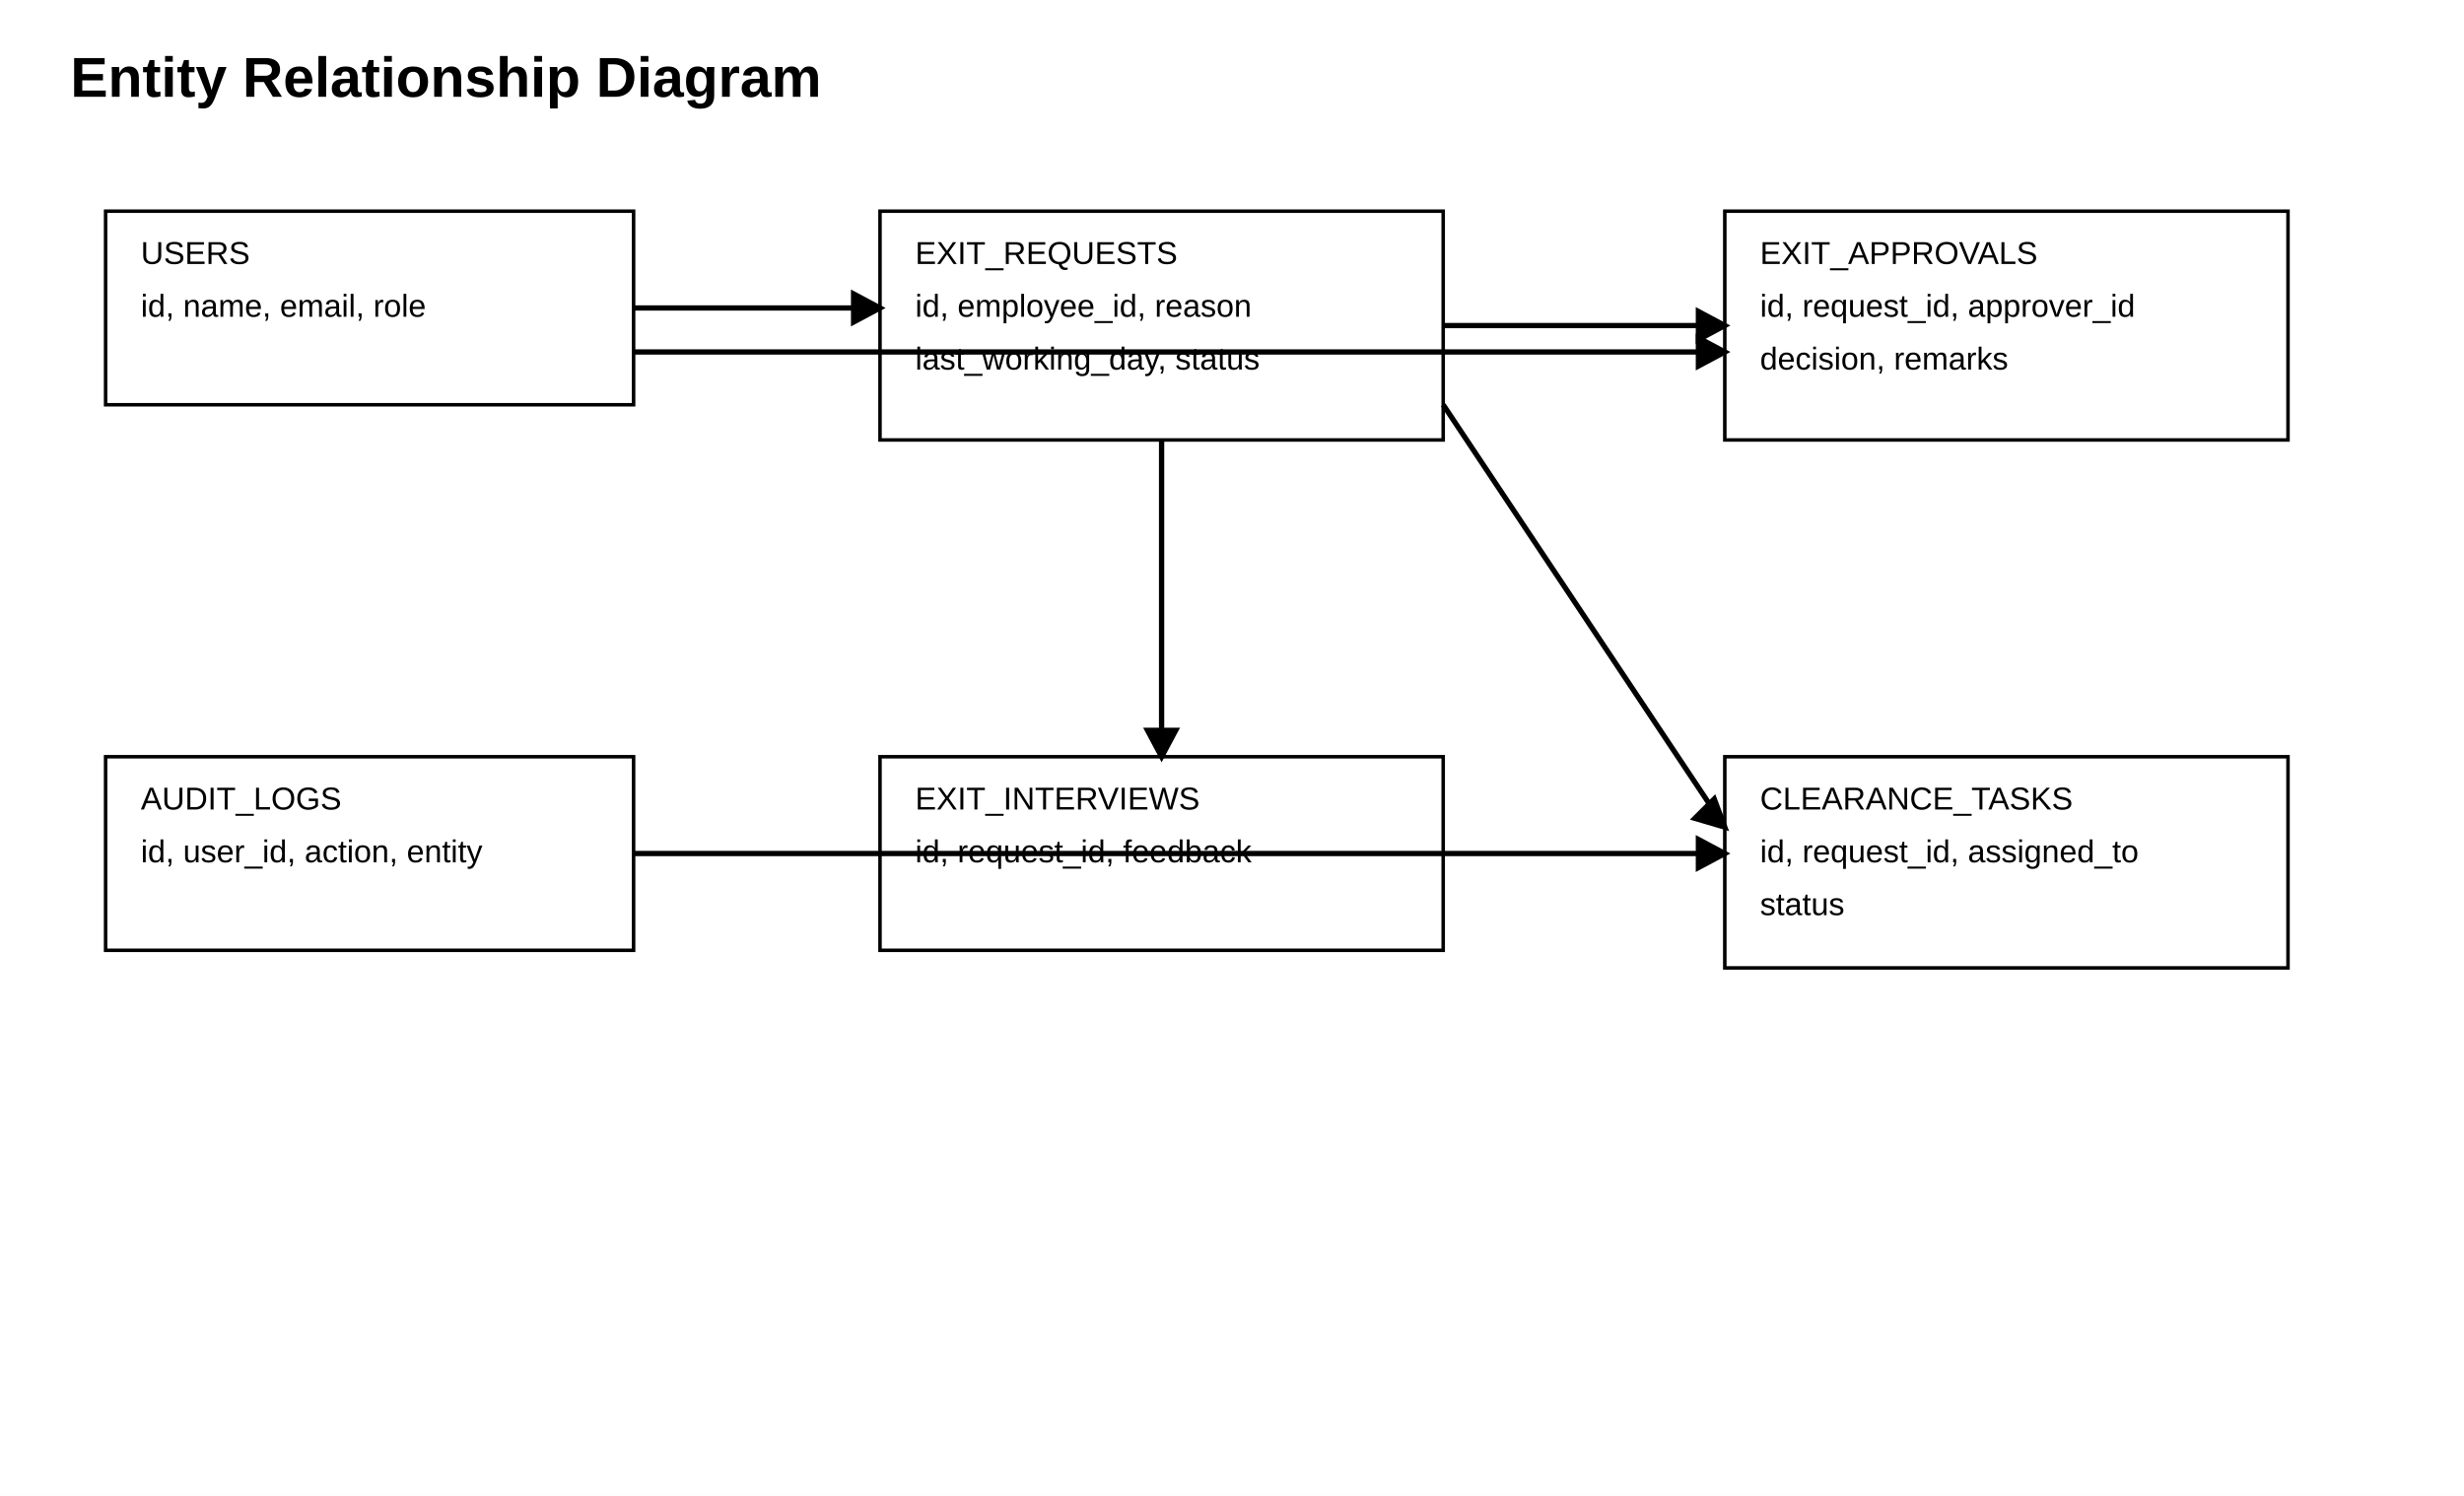
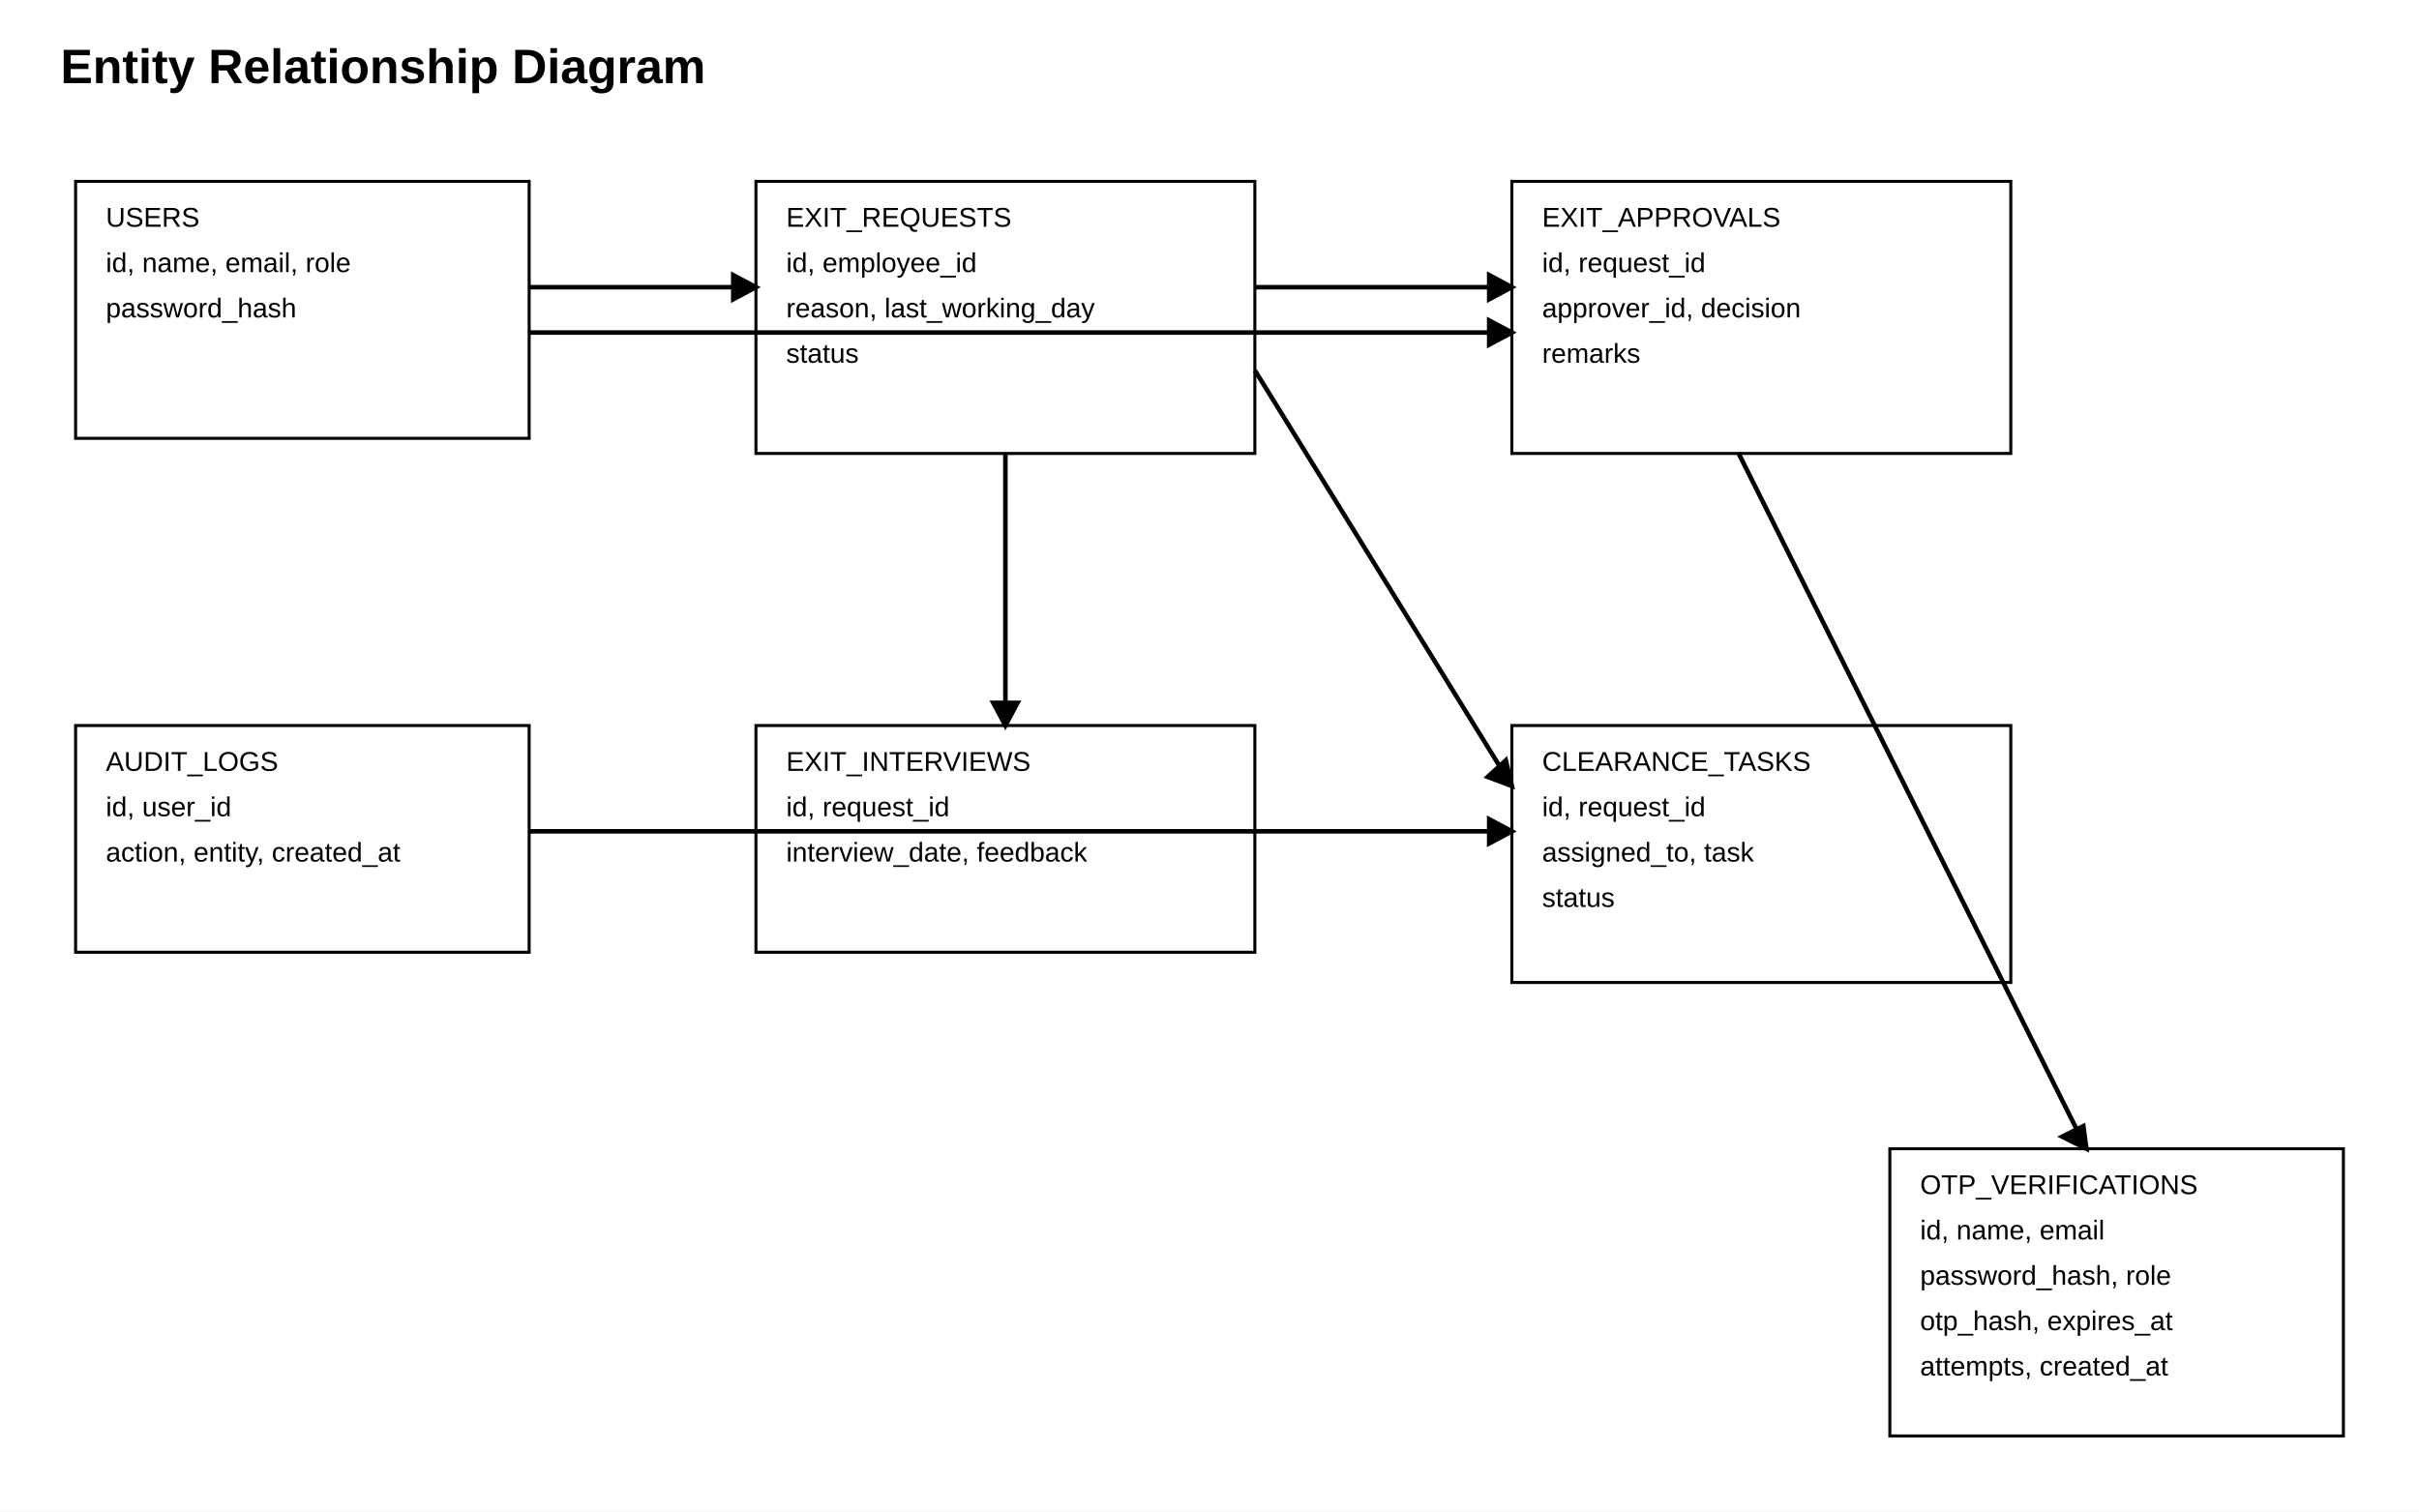
- <svg xmlns="http://www.w3.org/2000/svg" width="1400" height="850" viewBox="0 0 1400 850">
-   <rect width="1400" height="850" fill="white" />
+ <svg xmlns="http://www.w3.org/2000/svg" width="1600" height="1000" viewBox="0 0 1600 1000">
+   <rect width="1600" height="1000" fill="white" />
  <text x="40" y="55" font-family="Arial" font-size="32" font-weight="bold">Entity Relationship Diagram</text>
  <g fill="white" stroke="black" stroke-width="2">
-     <rect x="60" y="120" width="300" height="110" />
-     <rect x="500" y="120" width="320" height="130" />
-     <rect x="980" y="120" width="320" height="130" />
-     <rect x="500" y="430" width="320" height="110" />
-     <rect x="980" y="430" width="320" height="120" />
-     <rect x="60" y="430" width="300" height="110" />
+     <rect x="50" y="120" width="300" height="170" />
+     <rect x="500" y="120" width="330" height="180" />
+     <rect x="1000" y="120" width="330" height="180" />
+     <rect x="500" y="480" width="330" height="150" />
+     <rect x="1000" y="480" width="330" height="170" />
+     <rect x="50" y="480" width="300" height="150" />
+     <rect x="1250" y="760" width="300" height="190" />
  </g>
  <g font-family="Arial" font-size="18">
-     <text x="80" y="150">USERS</text>
-     <text x="80" y="180">id, name, email, role</text>
+     <text x="70" y="150">USERS</text>
+     <text x="70" y="180">id, name, email, role</text>
+     <text x="70" y="210">password_hash</text>
    <text x="520" y="150">EXIT_REQUESTS</text>
-     <text x="520" y="180">id, employee_id, reason</text>
-     <text x="520" y="210">last_working_day, status</text>
-     <text x="1000" y="150">EXIT_APPROVALS</text>
-     <text x="1000" y="180">id, request_id, approver_id</text>
-     <text x="1000" y="210">decision, remarks</text>
-     <text x="520" y="460">EXIT_INTERVIEWS</text>
-     <text x="520" y="490">id, request_id, feedback</text>
-     <text x="1000" y="460">CLEARANCE_TASKS</text>
-     <text x="1000" y="490">id, request_id, assigned_to</text>
-     <text x="1000" y="520">status</text>
-     <text x="80" y="460">AUDIT_LOGS</text>
-     <text x="80" y="490">id, user_id, action, entity</text>
+     <text x="520" y="180">id, employee_id</text>
+     <text x="520" y="210">reason, last_working_day</text>
+     <text x="520" y="240">status</text>
+     <text x="1020" y="150">EXIT_APPROVALS</text>
+     <text x="1020" y="180">id, request_id</text>
+     <text x="1020" y="210">approver_id, decision</text>
+     <text x="1020" y="240">remarks</text>
+     <text x="520" y="510">EXIT_INTERVIEWS</text>
+     <text x="520" y="540">id, request_id</text>
+     <text x="520" y="570">interview_date, feedback</text>
+     <text x="1020" y="510">CLEARANCE_TASKS</text>
+     <text x="1020" y="540">id, request_id</text>
+     <text x="1020" y="570">assigned_to, task</text>
+     <text x="1020" y="600">status</text>
+     <text x="70" y="510">AUDIT_LOGS</text>
+     <text x="70" y="540">id, user_id</text>
+     <text x="70" y="570">action, entity, created_at</text>
+     <text x="1270" y="790">OTP_VERIFICATIONS</text>
+     <text x="1270" y="820">id, name, email</text>
+     <text x="1270" y="850">password_hash, role</text>
+     <text x="1270" y="880">otp_hash, expires_at</text>
+     <text x="1270" y="910">attempts, created_at</text>
  </g>
  <g stroke="black" stroke-width="3" fill="black">
-     <line x1="360" y1="175" x2="500" y2="175" />
-     <polygon points="500,175 485,167 485,183" />
-     <line x1="360" y1="200" x2="980" y2="200" />
-     <polygon points="980,200 965,192 965,208" />
-     <line x1="820" y1="185" x2="980" y2="185" />
-     <polygon points="980,185 965,177 965,193" />
-     <line x1="660" y1="250" x2="660" y2="430" />
-     <polygon points="660,430 652,415 668,415" />
-     <line x1="820" y1="230" x2="980" y2="470" />
-     <polygon points="980,470 963,465 974,454" />
-     <line x1="360" y1="485" x2="980" y2="485" />
-     <polygon points="980,485 965,477 965,493" />
+     <line x1="350" y1="190" x2="500" y2="190" />
+     <polygon points="500,190 485,182 485,198" />
+     <line x1="350" y1="220" x2="1000" y2="220" />
+     <polygon points="1000,220 985,212 985,228" />
+     <line x1="830" y1="190" x2="1000" y2="190" />
+     <polygon points="1000,190 985,182 985,198" />
+     <line x1="665" y1="300" x2="665" y2="480" />
+     <polygon points="665,480 657,465 673,465" />
+     <line x1="830" y1="245" x2="1000" y2="520" />
+     <polygon points="1000,520 984,514 996,503" />
+     <line x1="350" y1="550" x2="1000" y2="550" />
+     <polygon points="1000,550 985,542 985,558" />
+     <line x1="1150" y1="300" x2="1380" y2="760" />
+     <polygon points="1380,760 1364,752 1378,745" />
  </g>
</svg>
